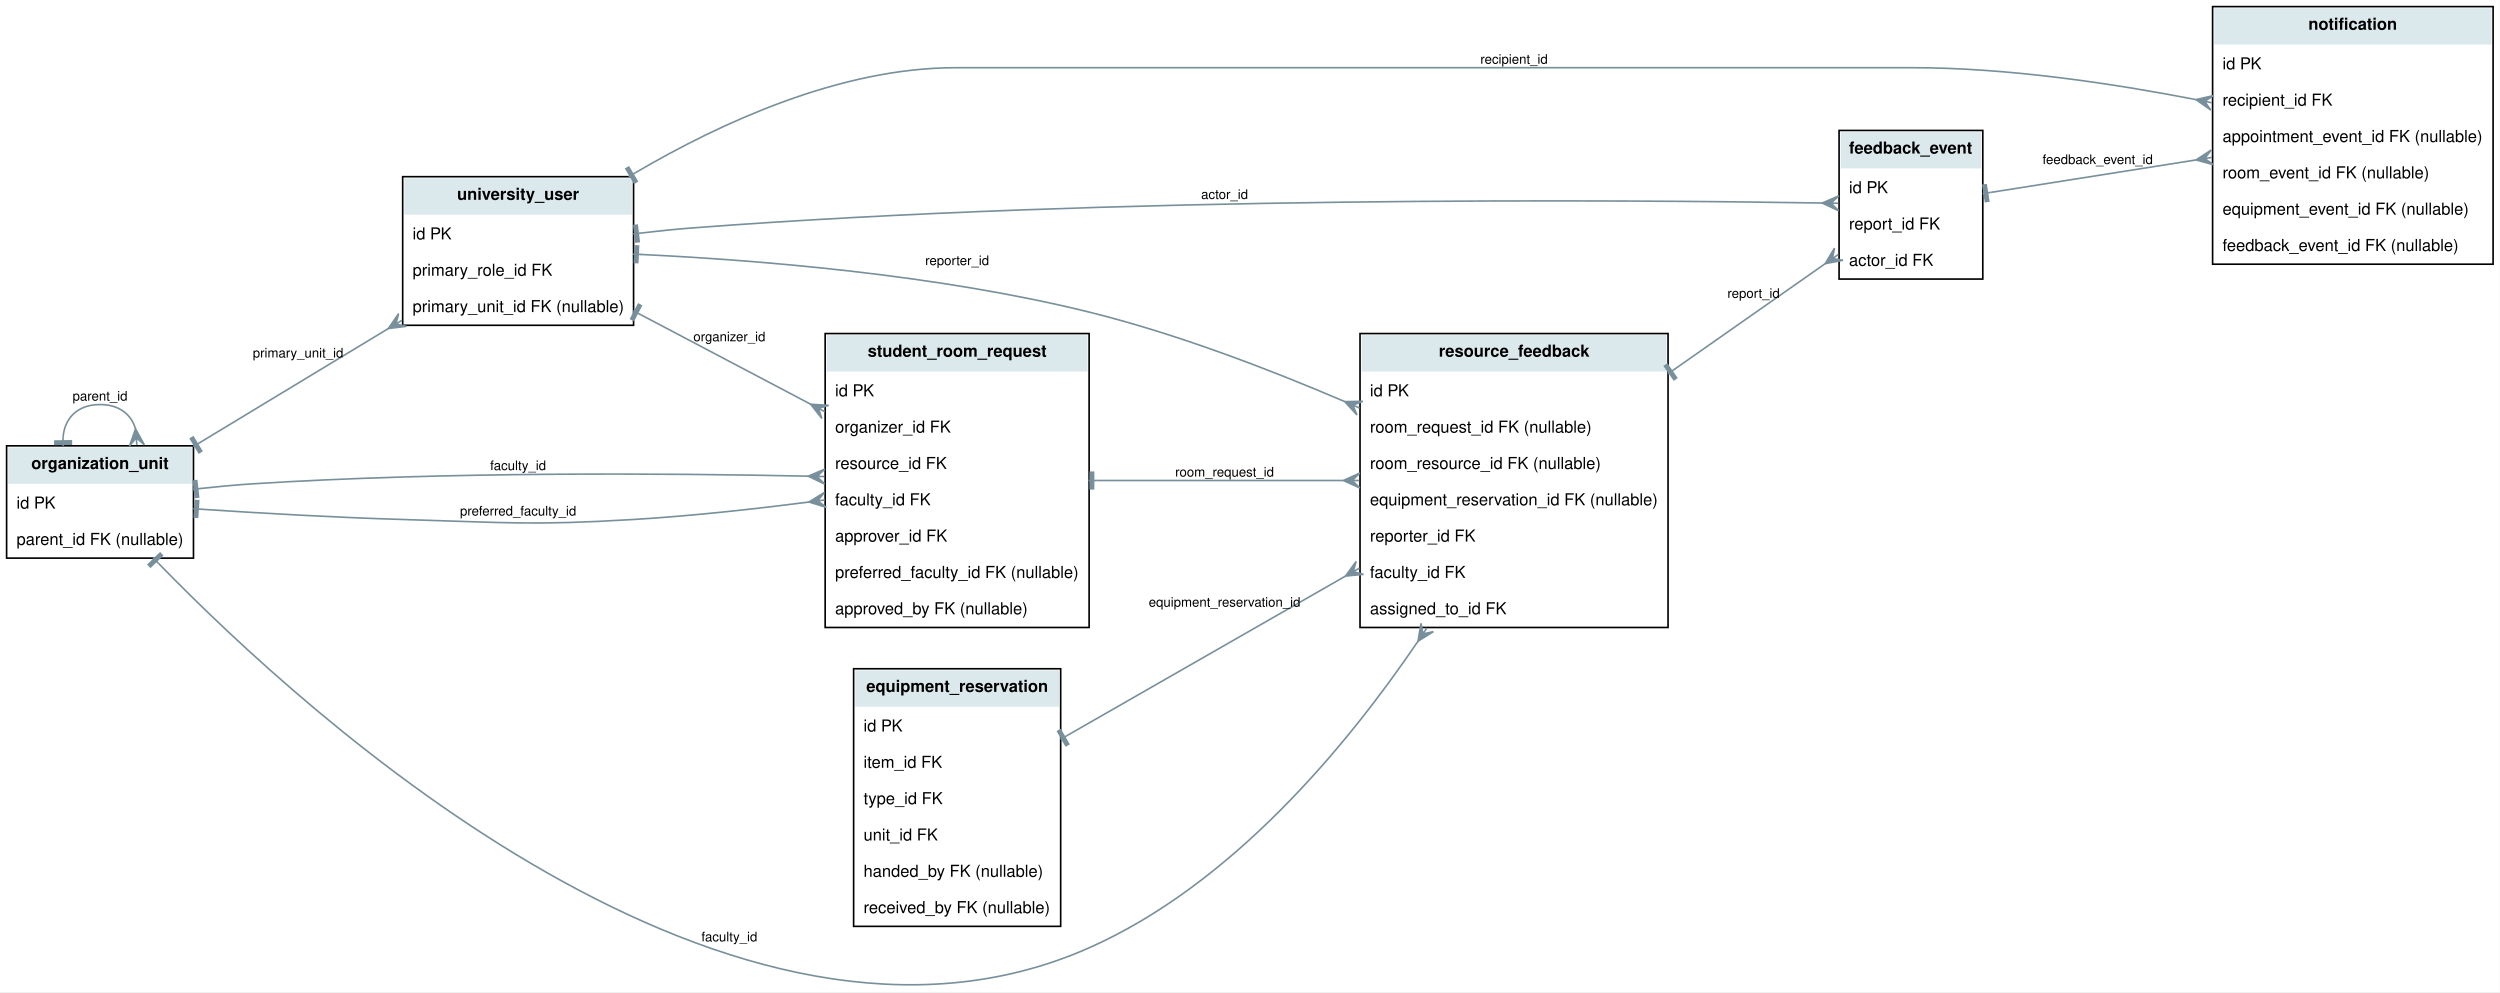
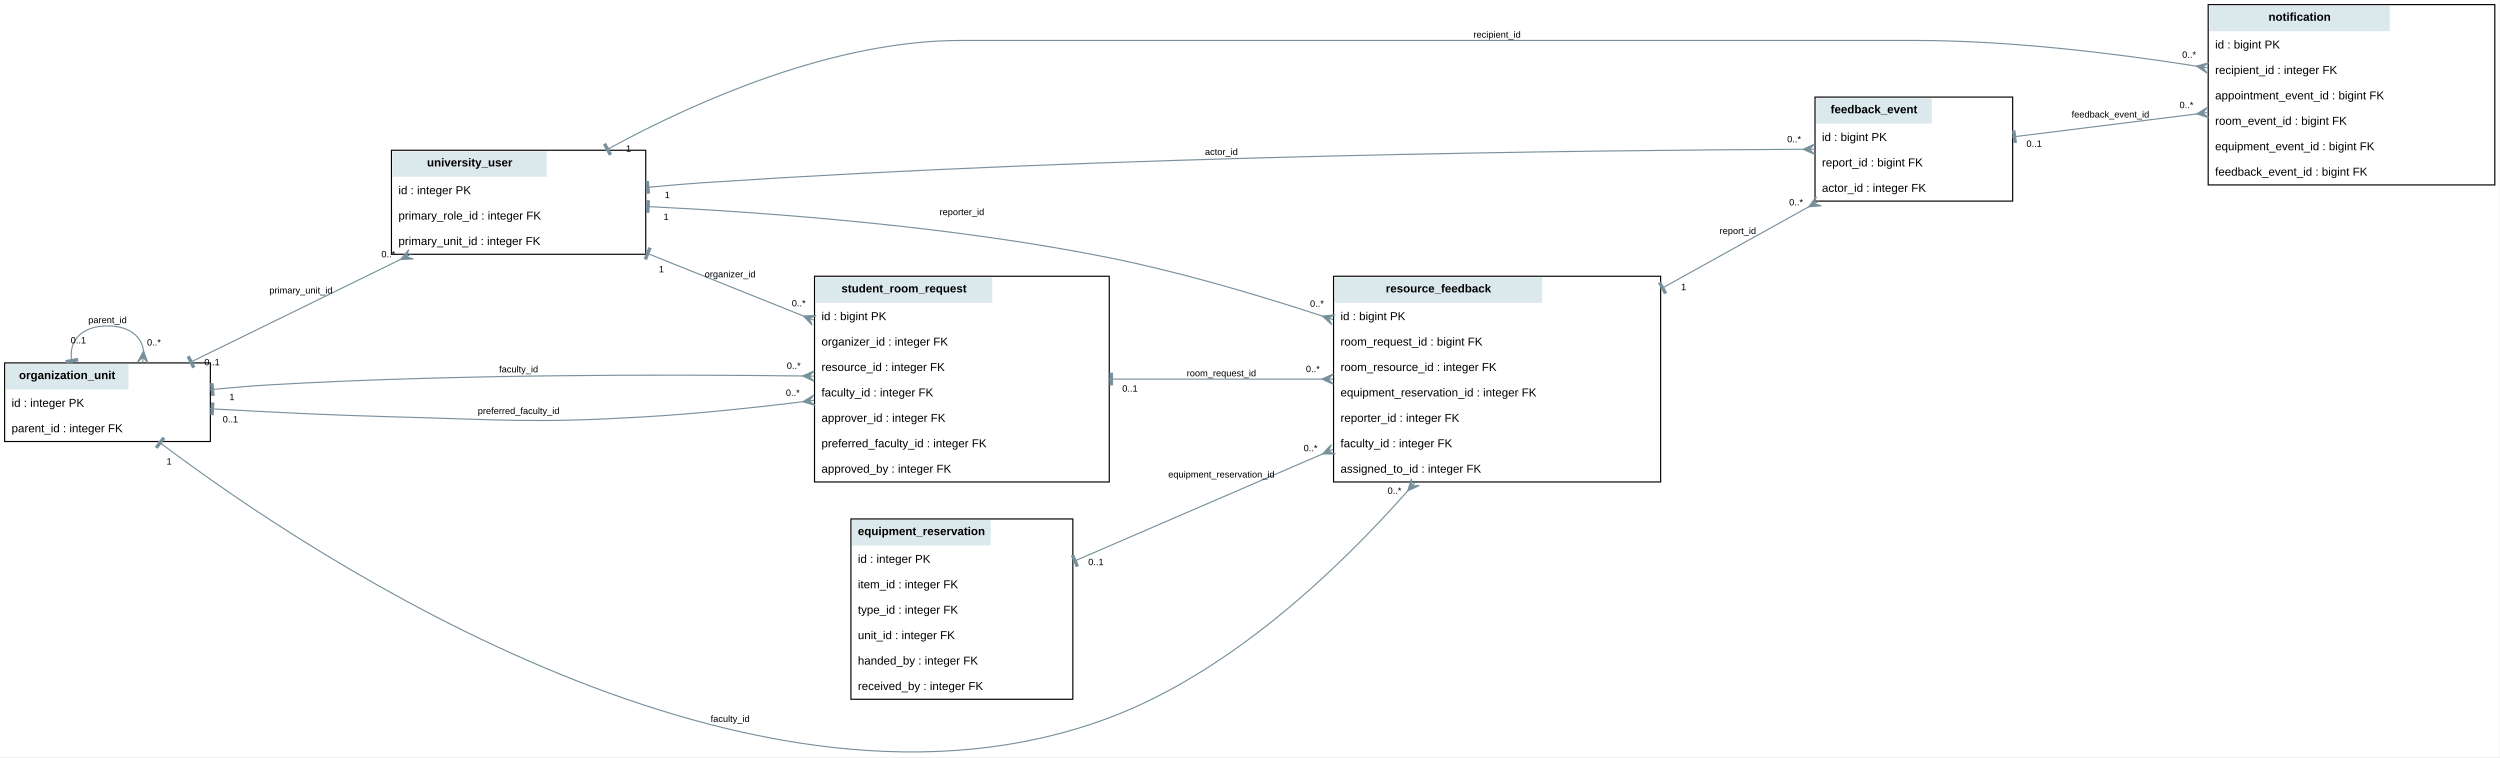
- <svg xmlns="http://www.w3.org/2000/svg" width="1514pt" height="601pt" viewBox="0.00 0.00 1514.00 601.00">
-   <g id="graph0" class="graph" transform="scale(1 1) rotate(0) translate(4 596.71)">
-     <polygon fill="white" stroke="none" points="-4,4 -4,-596.71 1509.82,-596.71 1509.82,4 -4,4" />
+ <svg xmlns="http://www.w3.org/2000/svg" width="2163pt" height="655pt" viewBox="0.00 0.00 2163.00 655.00">
+   <g id="graph0" class="graph" transform="scale(1 1) rotate(0) translate(4 650.82)">
+     <polygon fill="white" stroke="none" points="-4,4 -4,-650.82 2158.52,-650.82 2158.52,4 -4,4" />
    <g id="node1" class="node">
-       <polygon fill="#dce9ec" stroke="none" points="1,-303.71 1,-325.71 112.17,-325.71 112.17,-303.71 1,-303.71" />
-       <text xml:space="preserve" text-anchor="start" x="14.92" y="-312.71" font-family="Helvetica,sans-Serif" font-weight="bold" font-size="10.00">organization_unit</text>
-       <text xml:space="preserve" text-anchor="start" x="6" y="-288.71" font-family="Helvetica,sans-Serif" font-size="10.00">id PK</text>
-       <text xml:space="preserve" text-anchor="start" x="6" y="-266.71" font-family="Helvetica,sans-Serif" font-size="10.00">parent_id FK (nullable)</text>
-       <polygon fill="none" stroke="black" points="0,-258.71 0,-326.71 113.17,-326.71 113.17,-258.71 0,-258.71" />
+       <polygon fill="#dce9ec" stroke="none" points="1,-313.82 1,-335.82 107.17,-335.82 107.17,-313.82 1,-313.82" />
+       <text xml:space="preserve" text-anchor="start" x="12.42" y="-322.82" font-family="Arial" font-weight="bold" font-size="10.00">organization_unit</text>
+       <text xml:space="preserve" text-anchor="start" x="6" y="-298.82" font-family="Arial" font-size="10.00">id : integer PK</text>
+       <text xml:space="preserve" text-anchor="start" x="6" y="-276.82" font-family="Arial" font-size="10.00">parent_id : integer FK</text>
+       <polygon fill="none" stroke="black" points="0,-268.82 0,-336.82 178,-336.82 178,-268.82 0,-268.82" />
    </g>
    <g id="edge1" class="edge">
-       <path fill="none" stroke="#78909c" d="M34.17,-331.65C34.97,-342.96 42.44,-351.71 56.58,-351.71 68.45,-351.71 75.62,-345.55 78.09,-336.88" />
-       <polygon fill="#78909c" stroke="#78909c" points="29.22,-327.6 39.22,-327.73 39.19,-329.73 29.2,-329.6 29.22,-327.6" />
-       <polyline fill="none" stroke="#78909c" points="34.23,-326.66 34.17,-331.66" />
-       <polygon fill="#78909c" stroke="#78909c" points="78.09,-336.96 83.39,-327.37 78.52,-331.65 78.88,-327.33 78.88,-327.33 78.88,-327.33 78.52,-331.65 74.42,-326.63 78.09,-336.96" />
-       <text xml:space="preserve" text-anchor="middle" x="56.58" y="-354.11" font-family="Helvetica,sans-Serif" font-size="8.00">parent_id</text>
+       <path fill="none" stroke="#78909c" d="M57.74,-341.48C56.37,-356.41 66.78,-368.82 89,-368.82 108.34,-368.82 118.74,-359.41 120.2,-347.13" />
+       <polygon fill="#78909c" stroke="#78909c" points="53.45,-336.92 63.31,-338.61 62.97,-340.58 53.11,-338.89 53.45,-336.92" />
+       <polyline fill="none" stroke="#78909c" points="58.55,-336.78 57.7,-341.71" />
+       <polygon fill="#78909c" stroke="#78909c" points="120.2,-347.09 123.96,-336.79 119.81,-341.76 119.5,-337.44 119.5,-337.44 119.5,-337.44 119.81,-341.76 114.99,-337.44 120.2,-347.09" />
+       <text xml:space="preserve" text-anchor="middle" x="89" y="-371.22" font-family="Arial" font-size="8.00">parent_id</text>
+       <text xml:space="preserve" text-anchor="middle" x="129.19" y="-351.85" font-family="Arial" font-size="8.00">0..*</text>
+       <text xml:space="preserve" text-anchor="middle" x="63.82" y="-353.67" font-family="Arial" font-size="8.00">0..1</text>
    </g>
    <g id="node2" class="node">
-       <polygon fill="#dce9ec" stroke="none" points="240.86,-466.71 240.86,-488.71 378.69,-488.71 378.69,-466.71 240.86,-466.71" />
-       <text xml:space="preserve" text-anchor="start" x="272.81" y="-475.71" font-family="Helvetica,sans-Serif" font-weight="bold" font-size="10.00">university_user</text>
-       <text xml:space="preserve" text-anchor="start" x="245.86" y="-451.71" font-family="Helvetica,sans-Serif" font-size="10.00">id PK</text>
-       <text xml:space="preserve" text-anchor="start" x="245.86" y="-429.71" font-family="Helvetica,sans-Serif" font-size="10.00">primary_role_id FK</text>
-       <text xml:space="preserve" text-anchor="start" x="245.86" y="-407.71" font-family="Helvetica,sans-Serif" font-size="10.00">primary_unit_id FK (nullable)</text>
-       <polygon fill="none" stroke="black" points="239.86,-399.71 239.86,-489.71 379.69,-489.71 379.69,-399.71 239.86,-399.71" />
+       <polygon fill="#dce9ec" stroke="none" points="335.69,-497.82 335.69,-519.82 469.08,-519.82 469.08,-497.82 335.69,-497.82" />
+       <text xml:space="preserve" text-anchor="start" x="365.42" y="-506.82" font-family="Arial" font-weight="bold" font-size="10.00">university_user</text>
+       <text xml:space="preserve" text-anchor="start" x="340.69" y="-482.82" font-family="Arial" font-size="10.00">id : integer PK</text>
+       <text xml:space="preserve" text-anchor="start" x="340.69" y="-460.82" font-family="Arial" font-size="10.00">primary_role_id : integer FK</text>
+       <text xml:space="preserve" text-anchor="start" x="340.69" y="-438.82" font-family="Arial" font-size="10.00">primary_unit_id : integer FK</text>
+       <polygon fill="none" stroke="black" points="334.69,-430.82 334.69,-520.82 554.69,-520.82 554.69,-430.82 334.69,-430.82" />
    </g>
    <g id="edge2" class="edge">
-       <path fill="none" stroke="#78909c" d="M117.01,-328.67C151.18,-349.35 194.49,-375.56 231.31,-397.83" />
-       <polygon fill="#78909c" stroke="#78909c" points="111.29,-331.05 116.46,-322.5 118.17,-323.53 113,-332.09 111.29,-331.05" />
-       <polyline fill="none" stroke="#78909c" points="113.02,-326.26 117.3,-328.84" />
-       <polygon fill="#78909c" stroke="#78909c" points="231.19,-397.76 237.41,-406.79 235.75,-400.52 239.46,-402.77 239.46,-402.77 239.46,-402.77 235.75,-400.52 242.07,-399.09 231.19,-397.76" />
-       <text xml:space="preserve" text-anchor="middle" x="176.51" y="-380.21" font-family="Helvetica,sans-Serif" font-size="8.00">primary_unit_id</text>
+       <path fill="none" stroke="#78909c" d="M163.69,-338.86C215.62,-364.26 285.79,-398.59 342.89,-426.52" />
+       <polygon fill="#78909c" stroke="#78909c" points="158.16,-341.72 162.55,-332.74 164.35,-333.62 159.95,-342.6 158.16,-341.72" />
+       <polyline fill="none" stroke="#78909c" points="159.46,-336.79 163.95,-338.99" />
+       <polygon fill="#78909c" stroke="#78909c" points="342.66,-426.4 349.66,-434.84 347.45,-428.75 351.34,-430.65 351.34,-430.65 351.34,-430.65 347.45,-428.75 353.62,-426.75 342.66,-426.4" />
+       <text xml:space="preserve" text-anchor="middle" x="256.35" y="-396.91" font-family="Arial" font-size="8.00">primary_unit_id</text>
+       <text xml:space="preserve" text-anchor="middle" x="331.95" y="-428.17" font-family="Arial" font-size="8.00">0..*</text>
+       <text xml:space="preserve" text-anchor="middle" x="179.45" y="-334.76" font-family="Arial" font-size="8.00">0..1</text>
    </g>
    <g id="node3" class="node">
-       <polygon fill="#dce9ec" stroke="none" points="496.72,-371.71 496.72,-393.71 654.57,-393.71 654.57,-371.71 496.72,-371.71" />
-       <text xml:space="preserve" text-anchor="start" x="521.47" y="-380.71" font-family="Helvetica,sans-Serif" font-weight="bold" font-size="10.00">student_room_request</text>
-       <text xml:space="preserve" text-anchor="start" x="501.72" y="-356.71" font-family="Helvetica,sans-Serif" font-size="10.00">id PK</text>
-       <text xml:space="preserve" text-anchor="start" x="501.72" y="-334.71" font-family="Helvetica,sans-Serif" font-size="10.00">organizer_id FK</text>
-       <text xml:space="preserve" text-anchor="start" x="501.72" y="-312.71" font-family="Helvetica,sans-Serif" font-size="10.00">resource_id FK</text>
-       <text xml:space="preserve" text-anchor="start" x="501.72" y="-290.71" font-family="Helvetica,sans-Serif" font-size="10.00">faculty_id FK</text>
-       <text xml:space="preserve" text-anchor="start" x="501.72" y="-268.71" font-family="Helvetica,sans-Serif" font-size="10.00">approver_id FK</text>
-       <text xml:space="preserve" text-anchor="start" x="501.72" y="-246.71" font-family="Helvetica,sans-Serif" font-size="10.00">preferred_faculty_id FK (nullable)</text>
-       <text xml:space="preserve" text-anchor="start" x="501.72" y="-224.71" font-family="Helvetica,sans-Serif" font-size="10.00">approved_by FK (nullable)</text>
-       <polygon fill="none" stroke="black" points="495.72,-216.71 495.72,-394.71 655.57,-394.71 655.57,-216.71 495.72,-216.71" />
+       <polygon fill="#dce9ec" stroke="none" points="701.72,-388.82 701.72,-410.82 854.57,-410.82 854.57,-388.82 701.72,-388.82" />
+       <text xml:space="preserve" text-anchor="start" x="723.97" y="-397.82" font-family="Arial" font-weight="bold" font-size="10.00">student_room_request</text>
+       <text xml:space="preserve" text-anchor="start" x="706.72" y="-373.82" font-family="Arial" font-size="10.00">id : bigint PK</text>
+       <text xml:space="preserve" text-anchor="start" x="706.72" y="-351.82" font-family="Arial" font-size="10.00">organizer_id : integer FK</text>
+       <text xml:space="preserve" text-anchor="start" x="706.72" y="-329.82" font-family="Arial" font-size="10.00">resource_id : integer FK</text>
+       <text xml:space="preserve" text-anchor="start" x="706.72" y="-307.82" font-family="Arial" font-size="10.00">faculty_id : integer FK</text>
+       <text xml:space="preserve" text-anchor="start" x="706.72" y="-285.82" font-family="Arial" font-size="10.00">approver_id : integer FK</text>
+       <text xml:space="preserve" text-anchor="start" x="706.72" y="-263.82" font-family="Arial" font-size="10.00">preferred_faculty_id : integer FK</text>
+       <text xml:space="preserve" text-anchor="start" x="706.72" y="-241.82" font-family="Arial" font-size="10.00">approved_by : integer FK</text>
+       <polygon fill="none" stroke="black" points="700.72,-233.82 700.72,-411.82 955.72,-411.82 955.72,-233.82 700.72,-233.82" />
    </g>
    <g id="edge3" class="edge">
-       <path fill="none" stroke="#78909c" d="M117.71,-288.33C153.22,-285.97 199.07,-283.3 239.86,-282.11 301.98,-280.31 317.66,-278.37 379.69,-282.11 414.54,-284.21 452.71,-288.41 485.96,-292.69" />
-       <polygon fill="#78909c" stroke="#78909c" points="114.32,-293.57 113.65,-283.6 115.64,-283.46 116.31,-293.44 114.32,-293.57" />
-       <polyline fill="none" stroke="#78909c" points="112.99,-288.65 117.98,-288.32" />
-       <polygon fill="#78909c" stroke="#78909c" points="485.86,-292.68 495.19,-298.44 491.15,-293.37 495.44,-293.93 495.44,-293.93 495.44,-293.93 491.15,-293.37 496.36,-289.51 485.86,-292.68" />
-       <text xml:space="preserve" text-anchor="middle" x="309.77" y="-284.51" font-family="Helvetica,sans-Serif" font-size="8.00">preferred_faculty_id</text>
+       <path fill="none" stroke="#78909c" d="M182.69,-296.92C228.42,-294.3 284.43,-291.51 334.69,-290.22 432.44,-287.7 457.09,-284.4 554.69,-290.22 599.06,-292.86 647.27,-297.91 690.64,-303.25" />
+       <polygon fill="#78909c" stroke="#78909c" points="179.01,-302.14 178.44,-292.16 180.44,-292.04 181.01,-302.03 179.01,-302.14" />
+       <polyline fill="none" stroke="#78909c" points="177.73,-297.21 182.72,-296.92" />
+       <polygon fill="#78909c" stroke="#78909c" points="690.72,-303.26 700.08,-308.97 696.01,-303.92 700.31,-304.46 700.31,-304.46 700.31,-304.46 696.01,-303.92 701.2,-300.04 690.72,-303.26" />
+       <text xml:space="preserve" text-anchor="middle" x="444.69" y="-292.62" font-family="Arial" font-size="8.00">preferred_faculty_id</text>
+       <text xml:space="preserve" text-anchor="middle" x="681.94" y="-308.29" font-family="Arial" font-size="8.00">0..*</text>
+       <text xml:space="preserve" text-anchor="middle" x="195.34" y="-285.32" font-family="Arial" font-size="8.00">0..1</text>
    </g>
    <g id="edge4" class="edge">
-       <path fill="none" stroke="#78909c" d="M117.51,-300.89C128.04,-302.04 138.91,-303.06 149.17,-303.71 265.17,-311.09 399.31,-310.15 485.47,-308.34" />
-       <polygon fill="#78909c" stroke="#78909c" points="113.14,-305.42 114.25,-295.49 116.24,-295.71 115.12,-305.65 113.14,-305.42" />
-       <polyline fill="none" stroke="#78909c" points="112.7,-300.34 117.67,-300.9" />
-       <polygon fill="#78909c" stroke="#78909c" points="485.41,-308.34 495.5,-312.62 490.74,-308.22 495.07,-308.12 495.07,-308.12 495.07,-308.12 490.74,-308.22 495.31,-303.62 485.41,-308.34" />
-       <text xml:space="preserve" text-anchor="middle" x="309.77" y="-312.02" font-family="Helvetica,sans-Serif" font-size="8.00">faculty_id</text>
+       <path fill="none" stroke="#78909c" d="M182.55,-314.1C198.04,-315.62 213.96,-316.95 229,-317.82 387.21,-326.99 569.35,-327.01 690.68,-325.52" />
+       <polygon fill="#78909c" stroke="#78909c" points="178.26,-318.7 179.25,-308.75 181.24,-308.94 180.25,-318.9 178.26,-318.7" />
+       <polyline fill="none" stroke="#78909c" points="177.76,-313.62 182.73,-314.12" />
+       <polygon fill="#78909c" stroke="#78909c" points="690.43,-325.53 700.49,-329.9 695.77,-325.46 700.1,-325.4 700.1,-325.4 700.1,-325.4 695.77,-325.46 700.37,-320.9 690.43,-325.53" />
+       <text xml:space="preserve" text-anchor="middle" x="444.69" y="-328.63" font-family="Arial" font-size="8.00">faculty_id</text>
+       <text xml:space="preserve" text-anchor="middle" x="682.75" y="-331.68" font-family="Arial" font-size="8.00">0..*</text>
+       <text xml:space="preserve" text-anchor="middle" x="196.63" y="-304.6" font-family="Arial" font-size="8.00">1</text>
    </g>
    <g id="node6" class="node">
-       <polygon fill="#dce9ec" stroke="none" points="820.63,-371.71 820.63,-393.71 1005.17,-393.71 1005.17,-371.71 820.63,-371.71" />
-       <text xml:space="preserve" text-anchor="start" x="867.32" y="-380.71" font-family="Helvetica,sans-Serif" font-weight="bold" font-size="10.00">resource_feedback</text>
-       <text xml:space="preserve" text-anchor="start" x="825.63" y="-356.71" font-family="Helvetica,sans-Serif" font-size="10.00">id PK</text>
-       <text xml:space="preserve" text-anchor="start" x="825.63" y="-334.71" font-family="Helvetica,sans-Serif" font-size="10.00">room_request_id FK (nullable)</text>
-       <text xml:space="preserve" text-anchor="start" x="825.63" y="-312.71" font-family="Helvetica,sans-Serif" font-size="10.00">room_resource_id FK (nullable)</text>
-       <text xml:space="preserve" text-anchor="start" x="825.63" y="-290.71" font-family="Helvetica,sans-Serif" font-size="10.00">equipment_reservation_id FK (nullable)</text>
-       <text xml:space="preserve" text-anchor="start" x="825.63" y="-268.71" font-family="Helvetica,sans-Serif" font-size="10.00">reporter_id FK</text>
-       <text xml:space="preserve" text-anchor="start" x="825.63" y="-246.71" font-family="Helvetica,sans-Serif" font-size="10.00">faculty_id FK</text>
-       <text xml:space="preserve" text-anchor="start" x="825.63" y="-224.71" font-family="Helvetica,sans-Serif" font-size="10.00">assigned_to_id FK</text>
-       <polygon fill="none" stroke="black" points="819.63,-216.71 819.63,-394.71 1006.17,-394.71 1006.17,-216.71 819.63,-216.71" />
+       <polygon fill="#dce9ec" stroke="none" points="1150.78,-388.82 1150.78,-410.82 1330.32,-410.82 1330.32,-388.82 1150.78,-388.82" />
+       <text xml:space="preserve" text-anchor="start" x="1194.97" y="-397.82" font-family="Arial" font-weight="bold" font-size="10.00">resource_feedback</text>
+       <text xml:space="preserve" text-anchor="start" x="1155.78" y="-373.82" font-family="Arial" font-size="10.00">id : bigint PK</text>
+       <text xml:space="preserve" text-anchor="start" x="1155.78" y="-351.82" font-family="Arial" font-size="10.00">room_request_id : bigint FK</text>
+       <text xml:space="preserve" text-anchor="start" x="1155.78" y="-329.82" font-family="Arial" font-size="10.00">room_resource_id : integer FK</text>
+       <text xml:space="preserve" text-anchor="start" x="1155.78" y="-307.82" font-family="Arial" font-size="10.00">equipment_reservation_id : integer FK</text>
+       <text xml:space="preserve" text-anchor="start" x="1155.78" y="-285.82" font-family="Arial" font-size="10.00">reporter_id : integer FK</text>
+       <text xml:space="preserve" text-anchor="start" x="1155.78" y="-263.82" font-family="Arial" font-size="10.00">faculty_id : integer FK</text>
+       <text xml:space="preserve" text-anchor="start" x="1155.78" y="-241.82" font-family="Arial" font-size="10.00">assigned_to_id : integer FK</text>
+       <polygon fill="none" stroke="black" points="1149.78,-233.82 1149.78,-411.82 1432.78,-411.82 1432.78,-233.82 1149.78,-233.82" />
+     </g>
+     <g id="edge9" class="edge">
+       <path fill="none" stroke="#78909c" d="M136.69,-266.09C267.53,-167.86 648.24,85.79 955.72,-29.82 1059.96,-69.01 1152.95,-157.06 1214.27,-226.47" />
+       <polygon fill="#78909c" stroke="#78909c" points="136.7,-272.34 130.69,-264.35 132.28,-263.15 138.3,-271.14 136.7,-272.34" />
+       <polyline fill="none" stroke="#78909c" points="132.89,-268.95 136.89,-265.94" />
+       <polygon fill="#78909c" stroke="#78909c" points="1214.04,-226.2 1217.24,-236.69 1217.55,-230.21 1220.4,-233.47 1220.4,-233.47 1220.4,-233.47 1217.55,-230.21 1224.01,-230.76 1214.04,-226.2" />
+       <text xml:space="preserve" text-anchor="middle" x="627.71" y="-26.2" font-family="Arial" font-size="8.00">faculty_id</text>
+       <text xml:space="preserve" text-anchor="middle" x="1202.54" y="-223.51" font-family="Arial" font-size="8.00">0..*</text>
+       <text xml:space="preserve" text-anchor="middle" x="142.29" y="-248.89" font-family="Arial" font-size="8.00">1</text>
+     </g>
+     <g id="edge5" class="edge">
+       <path fill="none" stroke="#78909c" d="M559.08,-430.35C600.59,-413.7 647.99,-394.69 691.27,-377.34" />
+       <polygon fill="#78909c" stroke="#78909c" points="557.3,-436.45 553.58,-427.17 555.43,-426.42 559.16,-435.7 557.3,-436.45" />
+       <polyline fill="none" stroke="#78909c" points="554.51,-432.18 559.15,-430.32" />
+       <polygon fill="#78909c" stroke="#78909c" points="691.14,-377.39 702.1,-377.84 696.09,-375.4 700.11,-373.79 700.11,-373.79 700.11,-373.79 696.09,-375.4 698.75,-369.49 691.14,-377.39" />
+       <text xml:space="preserve" text-anchor="middle" x="627.71" y="-410.88" font-family="Arial" font-size="8.00">organizer_id</text>
+       <text xml:space="preserve" text-anchor="middle" x="687.05" y="-385.74" font-family="Arial" font-size="8.00">0..*</text>
+       <text xml:space="preserve" text-anchor="middle" x="568.19" y="-415.19" font-family="Arial" font-size="8.00">1</text>
+     </g>
+     <g id="node4" class="node">
+       <polygon fill="#dce9ec" stroke="none" points="1907.52,-623.82 1907.52,-645.82 2063.72,-645.82 2063.72,-623.82 1907.52,-623.82" />
+       <text xml:space="preserve" text-anchor="start" x="1958.68" y="-632.82" font-family="Arial" font-weight="bold" font-size="10.00">notification</text>
+       <text xml:space="preserve" text-anchor="start" x="1912.52" y="-608.82" font-family="Arial" font-size="10.00">id : bigint PK</text>
+       <text xml:space="preserve" text-anchor="start" x="1912.52" y="-586.82" font-family="Arial" font-size="10.00">recipient_id : integer FK</text>
+       <text xml:space="preserve" text-anchor="start" x="1912.52" y="-564.82" font-family="Arial" font-size="10.00">appointment_event_id : bigint FK</text>
+       <text xml:space="preserve" text-anchor="start" x="1912.52" y="-542.82" font-family="Arial" font-size="10.00">room_event_id : bigint FK</text>
+       <text xml:space="preserve" text-anchor="start" x="1912.52" y="-520.82" font-family="Arial" font-size="10.00">equipment_event_id : bigint FK</text>
+       <text xml:space="preserve" text-anchor="start" x="1912.52" y="-498.82" font-family="Arial" font-size="10.00">feedback_event_id : bigint FK</text>
+       <polygon fill="none" stroke="black" points="1906.52,-490.82 1906.52,-646.82 2154.52,-646.82 2154.52,-490.82 1906.52,-490.82" />
+     </g>
+     <g id="edge6" class="edge">
+       <path fill="none" stroke="#78909c" d="M523.82,-522.87C598.87,-563.53 716.83,-615.82 827.22,-615.82 827.22,-615.82 827.22,-615.82 1652.85,-615.82 1734.2,-615.82 1824.68,-604.89 1896.57,-593.57" />
+       <polygon fill="#78909c" stroke="#78909c" points="518.32,-525.56 523.11,-516.78 524.86,-517.74 520.08,-526.52 518.32,-525.56" />
+       <polyline fill="none" stroke="#78909c" points="519.84,-520.69 524.23,-523.09" />
+       <polygon fill="#78909c" stroke="#78909c" points="1896.38,-593.6 1906.96,-596.47 1901.65,-592.76 1905.92,-592.08 1905.92,-592.08 1905.92,-592.08 1901.65,-592.76 1905.54,-587.58 1896.38,-593.6" />
+       <text xml:space="preserve" text-anchor="middle" x="1291.28" y="-618.22" font-family="Arial" font-size="8.00">recipient_id</text>
+       <text xml:space="preserve" text-anchor="middle" x="1890.01" y="-600.78" font-family="Arial" font-size="8.00">0..*</text>
+       <text xml:space="preserve" text-anchor="middle" x="539.8" y="-519.54" font-family="Arial" font-size="8.00">1</text>
+     </g>
+     <g id="edge11" class="edge">
+       <path fill="none" stroke="#78909c" d="M559.52,-471.96C663.55,-466.81 821.19,-454.95 955.72,-427.82 1017.07,-415.45 1083.09,-396.08 1140.15,-377.33" />
+       <polygon fill="#78909c" stroke="#78909c" points="555.85,-477.14 555.36,-467.15 557.36,-467.05 557.85,-477.04 555.85,-477.14" />
+       <polyline fill="none" stroke="#78909c" points="554.61,-472.2 559.6,-471.95" />
+       <polygon fill="#78909c" stroke="#78909c" points="1140.15,-377.33 1151.06,-378.46 1145.21,-375.66 1149.33,-374.3 1149.33,-374.3 1149.33,-374.3 1145.21,-375.66 1148.23,-369.92 1140.15,-377.33" />
+       <text xml:space="preserve" text-anchor="middle" x="828.22" y="-464.7" font-family="Arial" font-size="8.00">reporter_id</text>
+       <text xml:space="preserve" text-anchor="middle" x="1135.41" y="-385.4" font-family="Arial" font-size="8.00">0..*</text>
+       <text xml:space="preserve" text-anchor="middle" x="572.3" y="-460.47" font-family="Arial" font-size="8.00">1</text>
+     </g>
+     <g id="node7" class="node">
+       <polygon fill="#dce9ec" stroke="none" points="1567.35,-543.82 1567.35,-565.82 1667.4,-565.82 1667.4,-543.82 1567.35,-543.82" />
+       <text xml:space="preserve" text-anchor="start" x="1579.85" y="-552.82" font-family="Arial" font-weight="bold" font-size="10.00">feedback_event</text>
+       <text xml:space="preserve" text-anchor="start" x="1572.35" y="-528.82" font-family="Arial" font-size="10.00">id : bigint PK</text>
+       <text xml:space="preserve" text-anchor="start" x="1572.35" y="-506.82" font-family="Arial" font-size="10.00">report_id : bigint FK</text>
+       <text xml:space="preserve" text-anchor="start" x="1572.35" y="-484.82" font-family="Arial" font-size="10.00">actor_id : integer FK</text>
+       <polygon fill="none" stroke="black" points="1566.35,-476.82 1566.35,-566.82 1737.35,-566.82 1737.35,-476.82 1566.35,-476.82" />
+     </g>
+     <g id="edge12" class="edge">
+       <path fill="none" stroke="#78909c" d="M559.29,-489C574.87,-490.48 590.66,-491.81 605.69,-492.82 955.47,-516.22 1372.32,-520.82 1555.98,-521.67" />
+       <polygon fill="#78909c" stroke="#78909c" points="554.98,-493.6 555.94,-483.65 557.93,-483.84 556.97,-493.8 554.98,-493.6" />
+       <polyline fill="none" stroke="#78909c" points="554.47,-488.53 559.44,-489.01" />
+       <polygon fill="#78909c" stroke="#78909c" points="1556.08,-521.67 1566.06,-526.21 1561.41,-521.69 1565.74,-521.71 1565.74,-521.71 1565.74,-521.71 1561.41,-521.69 1566.1,-517.21 1556.08,-521.67" />
+       <text xml:space="preserve" text-anchor="middle" x="1052.75" y="-516.72" font-family="Arial" font-size="8.00">actor_id</text>
+       <text xml:space="preserve" text-anchor="middle" x="1548.25" y="-527.68" font-family="Arial" font-size="8.00">0..*</text>
+       <text xml:space="preserve" text-anchor="middle" x="573.32" y="-479.45" font-family="Arial" font-size="8.00">1</text>
    </g>
    <g id="edge10" class="edge">
-       <path fill="none" stroke="#78909c" d="M92.1,-255.43C183.71,-161.17 440.7,72.57 655.57,-22.71 741,-60.59 810.07,-142.57 854.89,-208.59" />
-       <polygon fill="#78909c" stroke="#78909c" points="92.93,-261.75 85.75,-254.8 87.14,-253.36 94.32,-260.31 92.93,-261.75" />
-       <polyline fill="none" stroke="#78909c" points="88.64,-258.99 92.12,-255.4" />
-       <polygon fill="#78909c" stroke="#78909c" points="854.75,-208.39 856.58,-219.2 857.72,-212.82 860.14,-216.41 860.14,-216.41 860.14,-216.41 857.72,-212.82 864.06,-214.19 854.75,-208.39" />
-       <text xml:space="preserve" text-anchor="middle" x="437.7" y="-26.62" font-family="Helvetica,sans-Serif" font-size="8.00">faculty_id</text>
+       <path fill="none" stroke="#78909c" d="M960.48,-322.82C1016.35,-322.82 1081.84,-322.82 1139.68,-322.82" />
+       <polygon fill="#78909c" stroke="#78909c" points="956.51,-327.82 956.51,-317.82 958.51,-317.82 958.51,-327.82 956.51,-327.82" />
+       <polyline fill="none" stroke="#78909c" points="955.51,-322.82 960.51,-322.82" />
+       <polygon fill="#78909c" stroke="#78909c" points="1139.67,-322.82 1149.67,-327.32 1145.01,-322.82 1149.34,-322.82 1149.34,-322.82 1149.34,-322.82 1145.01,-322.82 1149.67,-318.32 1139.67,-322.82" />
+       <text xml:space="preserve" text-anchor="middle" x="1052.75" y="-325.22" font-family="Arial" font-size="8.00">room_request_id</text>
+       <text xml:space="preserve" text-anchor="middle" x="1131.88" y="-328.87" font-family="Arial" font-size="8.00">0..*</text>
+       <text xml:space="preserve" text-anchor="middle" x="973.64" y="-311.97" font-family="Arial" font-size="8.00">0..1</text>
    </g>
-     <g id="edge5" class="edge">
-       <path fill="none" stroke="#78909c" d="M383.64,-406.33C415.7,-389.44 453.62,-369.46 487.19,-351.78" />
-       <polygon fill="#78909c" stroke="#78909c" points="382.63,-412.51 377.97,-403.66 379.74,-402.73 384.4,-411.58 382.63,-412.51" />
-       <polyline fill="none" stroke="#78909c" points="379.41,-408.55 383.84,-406.22" />
-       <polygon fill="#78909c" stroke="#78909c" points="486.94,-351.91 497.88,-351.23 491.66,-349.43 495.49,-347.41 495.49,-347.41 495.49,-347.41 491.66,-349.43 493.69,-343.27 486.94,-351.91" />
-       <text xml:space="preserve" text-anchor="middle" x="437.7" y="-390.06" font-family="Helvetica,sans-Serif" font-size="8.00">organizer_id</text>
+     <g id="node5" class="node">
+       <polygon fill="#dce9ec" stroke="none" points="733.22,-178.82 733.22,-200.82 853.25,-200.82 853.25,-178.82 733.22,-178.82" />
+       <text xml:space="preserve" text-anchor="start" x="738.22" y="-187.82" font-family="Arial" font-weight="bold" font-size="10.00">equipment_reservation</text>
+       <text xml:space="preserve" text-anchor="start" x="738.22" y="-163.82" font-family="Arial" font-size="10.00">id : integer PK</text>
+       <text xml:space="preserve" text-anchor="start" x="738.22" y="-141.82" font-family="Arial" font-size="10.00">item_id : integer FK</text>
+       <text xml:space="preserve" text-anchor="start" x="738.22" y="-119.82" font-family="Arial" font-size="10.00">type_id : integer FK</text>
+       <text xml:space="preserve" text-anchor="start" x="738.22" y="-97.82" font-family="Arial" font-size="10.00">unit_id : integer FK</text>
+       <text xml:space="preserve" text-anchor="start" x="738.22" y="-75.82" font-family="Arial" font-size="10.00">handed_by : integer FK</text>
+       <text xml:space="preserve" text-anchor="start" x="738.22" y="-53.82" font-family="Arial" font-size="10.00">received_by : integer FK</text>
+       <polygon fill="none" stroke="black" points="732.22,-45.82 732.22,-201.82 924.22,-201.82 924.22,-45.82 732.22,-45.82" />
    </g>
-     <g id="node4" class="node">
-       <polygon fill="#dce9ec" stroke="none" points="1336.95,-569.71 1336.95,-591.71 1504.82,-591.71 1504.82,-569.71 1336.95,-569.71" />
-       <text xml:space="preserve" text-anchor="start" x="1393.94" y="-578.71" font-family="Helvetica,sans-Serif" font-weight="bold" font-size="10.00">notification</text>
-       <text xml:space="preserve" text-anchor="start" x="1341.95" y="-554.71" font-family="Helvetica,sans-Serif" font-size="10.00">id PK</text>
-       <text xml:space="preserve" text-anchor="start" x="1341.95" y="-532.71" font-family="Helvetica,sans-Serif" font-size="10.00">recipient_id FK</text>
-       <text xml:space="preserve" text-anchor="start" x="1341.95" y="-510.71" font-family="Helvetica,sans-Serif" font-size="10.00">appointment_event_id FK (nullable)</text>
-       <text xml:space="preserve" text-anchor="start" x="1341.95" y="-488.71" font-family="Helvetica,sans-Serif" font-size="10.00">room_event_id FK (nullable)</text>
-       <text xml:space="preserve" text-anchor="start" x="1341.95" y="-466.71" font-family="Helvetica,sans-Serif" font-size="10.00">equipment_event_id FK (nullable)</text>
-       <text xml:space="preserve" text-anchor="start" x="1341.95" y="-444.71" font-family="Helvetica,sans-Serif" font-size="10.00">feedback_event_id FK (nullable)</text>
-       <polygon fill="none" stroke="black" points="1335.95,-436.71 1335.95,-592.71 1505.82,-592.71 1505.82,-436.71 1335.95,-436.71" />
+     <g id="edge8" class="edge">
+       <path fill="none" stroke="#78909c" d="M928.42,-166.64C990.28,-193.34 1071.07,-228.21 1140.62,-258.22" />
+       <polygon fill="#78909c" stroke="#78909c" points="923.13,-169.8 927.09,-160.62 928.93,-161.41 924.96,-170.59 923.13,-169.8" />
+       <polyline fill="none" stroke="#78909c" points="924.19,-164.81 928.78,-166.79" />
+       <polygon fill="#78909c" stroke="#78909c" points="1140.43,-258.14 1147.82,-266.24 1145.32,-260.25 1149.3,-261.97 1149.3,-261.97 1149.3,-261.97 1145.32,-260.25 1151.39,-257.97 1140.43,-258.14" />
+       <text xml:space="preserve" text-anchor="middle" x="1052.75" y="-237.63" font-family="Arial" font-size="8.00">equipment_reservation_id</text>
+       <text xml:space="preserve" text-anchor="middle" x="1129.92" y="-260.41" font-family="Arial" font-size="8.00">0..*</text>
+       <text xml:space="preserve" text-anchor="middle" x="944.18" y="-161.83" font-family="Arial" font-size="8.00">0..1</text>
+     </g>
+     <g id="edge13" class="edge">
+       <path fill="none" stroke="#78909c" d="M1436.81,-403.03C1478.8,-426.34 1523.44,-451.11 1561.03,-471.97" />
+       <polygon fill="#78909c" stroke="#78909c" points="1431.16,-405.61 1436.01,-396.87 1437.76,-397.84 1432.91,-406.58 1431.16,-405.61" />
+       <polyline fill="none" stroke="#78909c" points="1432.71,-400.76 1437.08,-403.18" />
+       <polygon fill="#78909c" stroke="#78909c" points="1560.89,-471.89 1567.45,-480.68 1565.55,-474.48 1569.34,-476.58 1569.34,-476.58 1569.34,-476.58 1565.55,-474.48 1571.82,-472.81 1560.89,-471.89" />
+       <text xml:space="preserve" text-anchor="middle" x="1499.56" y="-448.4" font-family="Arial" font-size="8.00">report_id</text>
+       <text xml:space="preserve" text-anchor="middle" x="1549.98" y="-473.1" font-family="Arial" font-size="8.00">0..*</text>
+       <text xml:space="preserve" text-anchor="middle" x="1452.66" y="-399.76" font-family="Arial" font-size="8.00">1</text>
    </g>
    <g id="edge7" class="edge">
-       <path fill="none" stroke="#78909c" d="M381.02,-492.23C432.36,-522.37 504.91,-555.71 574.64,-555.71 574.64,-555.71 574.64,-555.71 1154.26,-555.71 1211.79,-555.71 1275.51,-546.2 1326.12,-536.34" />
-       <polygon fill="#78909c" stroke="#78909c" points="375.05,-494.51 380.14,-485.91 381.87,-486.92 376.77,-495.53 375.05,-494.51" />
-       <polyline fill="none" stroke="#78909c" points="376.74,-489.7 381.04,-492.25" />
-       <polygon fill="#78909c" stroke="#78909c" points="1325.92,-536.38 1336.6,-538.85 1331.15,-535.34 1335.4,-534.5 1335.4,-534.5 1335.4,-534.5 1331.15,-535.34 1334.85,-530.02 1325.92,-536.38" />
-       <text xml:space="preserve" text-anchor="middle" x="912.9" y="-558.11" font-family="Helvetica,sans-Serif" font-size="8.00">recipient_id</text>
-     </g>
-     <g id="edge8" class="edge">
-       <path fill="none" stroke="#78909c" d="M384.02,-442.61C454.51,-439.24 563.65,-430.48 655.57,-407.71 708.09,-394.7 764.17,-373.31 810.44,-353.47" />
-       <polygon fill="#78909c" stroke="#78909c" points="380.67,-447.77 380.2,-437.78 382.2,-437.69 382.67,-447.67 380.67,-447.77" />
-       <polyline fill="none" stroke="#78909c" points="379.44,-442.82 384.43,-442.59" />
-       <polygon fill="#78909c" stroke="#78909c" points="810.38,-353.5 821.34,-353.66 815.28,-351.38 819.25,-349.66 819.25,-349.66 819.25,-349.66 815.28,-351.38 817.77,-345.4 810.38,-353.5" />
-       <text xml:space="preserve" text-anchor="middle" x="575.64" y="-436.17" font-family="Helvetica,sans-Serif" font-size="8.00">reporter_id</text>
-     </g>
-     <g id="node7" class="node">
-       <polygon fill="#dce9ec" stroke="none" points="1110.74,-494.71 1110.74,-516.71 1195.78,-516.71 1195.78,-494.71 1110.74,-494.71" />
-       <text xml:space="preserve" text-anchor="start" x="1115.74" y="-503.71" font-family="Helvetica,sans-Serif" font-weight="bold" font-size="10.00">feedback_event</text>
-       <text xml:space="preserve" text-anchor="start" x="1115.74" y="-479.71" font-family="Helvetica,sans-Serif" font-size="10.00">id PK</text>
-       <text xml:space="preserve" text-anchor="start" x="1115.74" y="-457.71" font-family="Helvetica,sans-Serif" font-size="10.00">report_id FK</text>
-       <text xml:space="preserve" text-anchor="start" x="1115.74" y="-435.71" font-family="Helvetica,sans-Serif" font-size="10.00">actor_id FK</text>
-       <polygon fill="none" stroke="black" points="1109.74,-427.71 1109.74,-517.71 1196.78,-517.71 1196.78,-427.71 1109.74,-427.71" />
-     </g>
-     <g id="edge13" class="edge">
-       <path fill="none" stroke="#78909c" d="M384.32,-455.6C394.83,-456.84 405.52,-457.94 415.69,-458.71 671.59,-478.15 978.85,-475.72 1099.74,-473.76" />
-       <polygon fill="#78909c" stroke="#78909c" points="379.9,-460.1 381.1,-450.18 383.09,-450.42 381.89,-460.34 379.9,-460.1" />
-       <polyline fill="none" stroke="#78909c" points="379.51,-455.02 384.47,-455.62" />
-       <polygon fill="#78909c" stroke="#78909c" points="1099.5,-473.76 1109.58,-478.09 1104.84,-473.67 1109.17,-473.6 1109.17,-473.6 1109.17,-473.6 1104.84,-473.67 1109.42,-469.09 1099.5,-473.76" />
-       <text xml:space="preserve" text-anchor="middle" x="737.6" y="-476.24" font-family="Helvetica,sans-Serif" font-size="8.00">actor_id</text>
-     </g>
-     <g id="edge11" class="edge">
-       <path fill="none" stroke="#78909c" d="M660.2,-305.71C705.4,-305.71 761.61,-305.71 809.44,-305.71" />
-       <polygon fill="#78909c" stroke="#78909c" points="656.25,-310.71 656.25,-300.71 658.25,-300.71 658.25,-310.71 656.25,-310.71" />
-       <polyline fill="none" stroke="#78909c" points="655.25,-305.71 660.25,-305.71" />
-       <polygon fill="#78909c" stroke="#78909c" points="809.49,-305.71 819.49,-310.21 814.82,-305.71 819.15,-305.71 819.15,-305.71 819.15,-305.71 814.82,-305.71 819.49,-301.21 809.49,-305.71" />
-       <text xml:space="preserve" text-anchor="middle" x="737.6" y="-308.11" font-family="Helvetica,sans-Serif" font-size="8.00">room_request_id</text>
-     </g>
-     <g id="node5" class="node">
-       <polygon fill="#dce9ec" stroke="none" points="513.95,-168.71 513.95,-190.71 637.34,-190.71 637.34,-168.71 513.95,-168.71" />
-       <text xml:space="preserve" text-anchor="start" x="520.63" y="-177.71" font-family="Helvetica,sans-Serif" font-weight="bold" font-size="10.00">equipment_reservation</text>
-       <text xml:space="preserve" text-anchor="start" x="518.95" y="-153.71" font-family="Helvetica,sans-Serif" font-size="10.00">id PK</text>
-       <text xml:space="preserve" text-anchor="start" x="518.95" y="-131.71" font-family="Helvetica,sans-Serif" font-size="10.00">item_id FK</text>
-       <text xml:space="preserve" text-anchor="start" x="518.95" y="-109.71" font-family="Helvetica,sans-Serif" font-size="10.00">type_id FK</text>
-       <text xml:space="preserve" text-anchor="start" x="518.95" y="-87.71" font-family="Helvetica,sans-Serif" font-size="10.00">unit_id FK</text>
-       <text xml:space="preserve" text-anchor="start" x="518.95" y="-65.71" font-family="Helvetica,sans-Serif" font-size="10.00">handed_by FK (nullable)</text>
-       <text xml:space="preserve" text-anchor="start" x="518.95" y="-43.71" font-family="Helvetica,sans-Serif" font-size="10.00">received_by FK (nullable)</text>
-       <polygon fill="none" stroke="black" points="512.95,-35.71 512.95,-191.71 638.34,-191.71 638.34,-35.71 512.95,-35.71" />
-     </g>
-     <g id="edge9" class="edge">
-       <path fill="none" stroke="#78909c" d="M642.35,-151.34C690.3,-178.8 756.16,-216.52 810.78,-247.8" />
-       <polygon fill="#78909c" stroke="#78909c" points="636.52,-153.76 641.49,-145.09 643.22,-146.08 638.25,-154.76 636.52,-153.76" />
-       <polyline fill="none" stroke="#78909c" points="638.13,-148.93 642.47,-151.41" />
-       <polygon fill="#78909c" stroke="#78909c" points="810.83,-247.83 817.27,-256.7 815.46,-250.48 819.22,-252.63 819.22,-252.63 819.22,-252.63 815.46,-250.48 821.74,-248.89 810.83,-247.83" />
-       <text xml:space="preserve" text-anchor="middle" x="737.6" y="-229.31" font-family="Helvetica,sans-Serif" font-size="8.00">equipment_reservation_id</text>
-     </g>
-     <g id="edge12" class="edge">
-       <path fill="none" stroke="#78909c" d="M1009.84,-372.93C1041.17,-394.88 1074.74,-418.39 1101.4,-437.08" />
-       <polygon fill="#78909c" stroke="#78909c" points="1004.01,-374.95 1009.74,-366.76 1011.38,-367.9 1005.64,-376.09 1004.01,-374.95" />
-       <polyline fill="none" stroke="#78909c" points="1006.06,-370.28 1010.15,-373.15" />
-       <polygon fill="#78909c" stroke="#78909c" points="1101.35,-437.04 1106.95,-446.46 1105.72,-440.1 1109.26,-442.58 1109.26,-442.58 1109.26,-442.58 1105.72,-440.1 1112.12,-439.09 1101.35,-437.04" />
-       <text xml:space="preserve" text-anchor="middle" x="1057.96" y="-416.33" font-family="Helvetica,sans-Serif" font-size="8.00">report_id</text>
-     </g>
-     <g id="edge6" class="edge">
-       <path fill="none" stroke="#78909c" d="M1201.57,-480.19C1236,-485.63 1283.76,-493.19 1325.83,-499.84" />
-       <polygon fill="#78909c" stroke="#78909c" points="1196.85,-484.51 1198.41,-474.63 1200.39,-474.94 1198.83,-484.82 1196.85,-484.51" />
-       <polyline fill="none" stroke="#78909c" points="1196.64,-479.41 1201.58,-480.19" />
-       <polygon fill="#78909c" stroke="#78909c" points="1325.91,-499.85 1335.08,-505.86 1331.18,-500.68 1335.45,-501.36 1335.45,-501.36 1335.45,-501.36 1331.18,-500.68 1336.49,-496.97 1325.91,-499.85" />
-       <text xml:space="preserve" text-anchor="middle" x="1266.36" y="-497.37" font-family="Helvetica,sans-Serif" font-size="8.00">feedback_event_id</text>
+       <path fill="none" stroke="#78909c" d="M1741.64,-532.9C1787.82,-538.66 1845.21,-545.82 1896.56,-552.23" />
+       <polygon fill="#78909c" stroke="#78909c" points="1737.29,-537.39 1738.53,-527.47 1740.51,-527.72 1739.27,-537.64 1737.29,-537.39" />
+       <polyline fill="none" stroke="#78909c" points="1736.91,-532.31 1741.88,-532.93" />
+       <polygon fill="#78909c" stroke="#78909c" points="1896.49,-552.22 1905.86,-557.92 1901.79,-552.88 1906.09,-553.42 1906.09,-553.42 1906.09,-553.42 1901.79,-552.88 1906.97,-548.99 1896.49,-552.22" />
+       <text xml:space="preserve" text-anchor="middle" x="1821.93" y="-549.13" font-family="Arial" font-size="8.00">feedback_event_id</text>
+       <text xml:space="preserve" text-anchor="middle" x="1887.72" y="-557.24" font-family="Arial" font-size="8.00">0..*</text>
+       <text xml:space="preserve" text-anchor="middle" x="1755.95" y="-523.77" font-family="Arial" font-size="8.00">0..1</text>
    </g>
  </g>
</svg>
